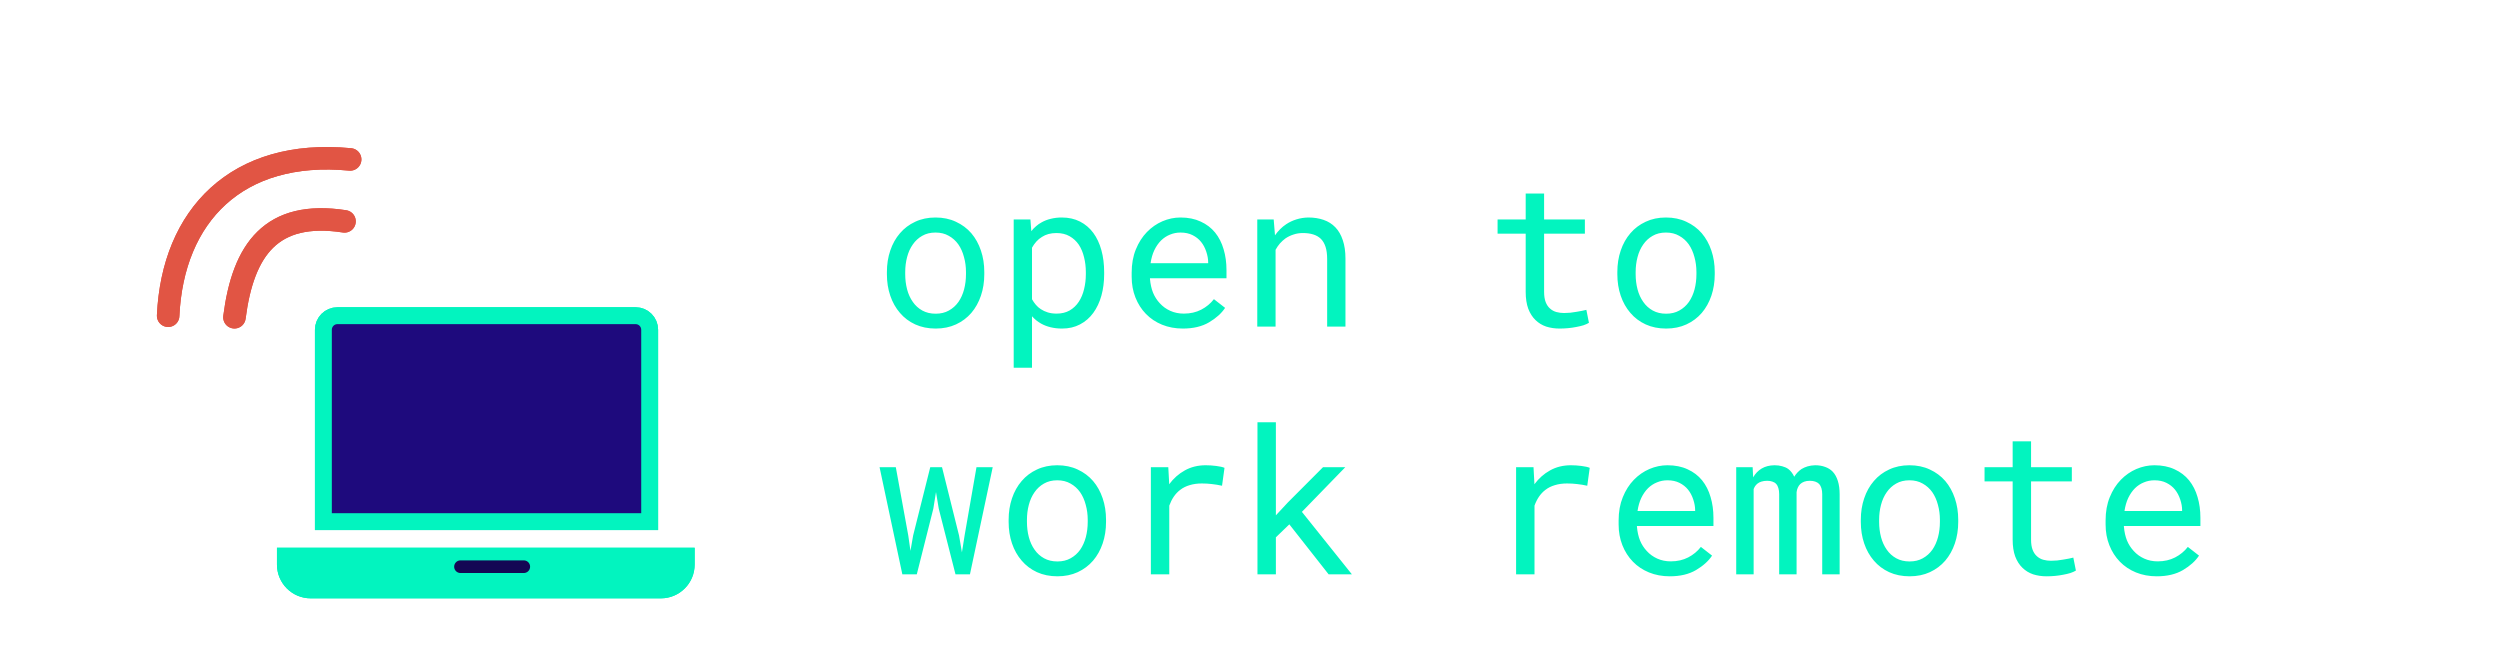
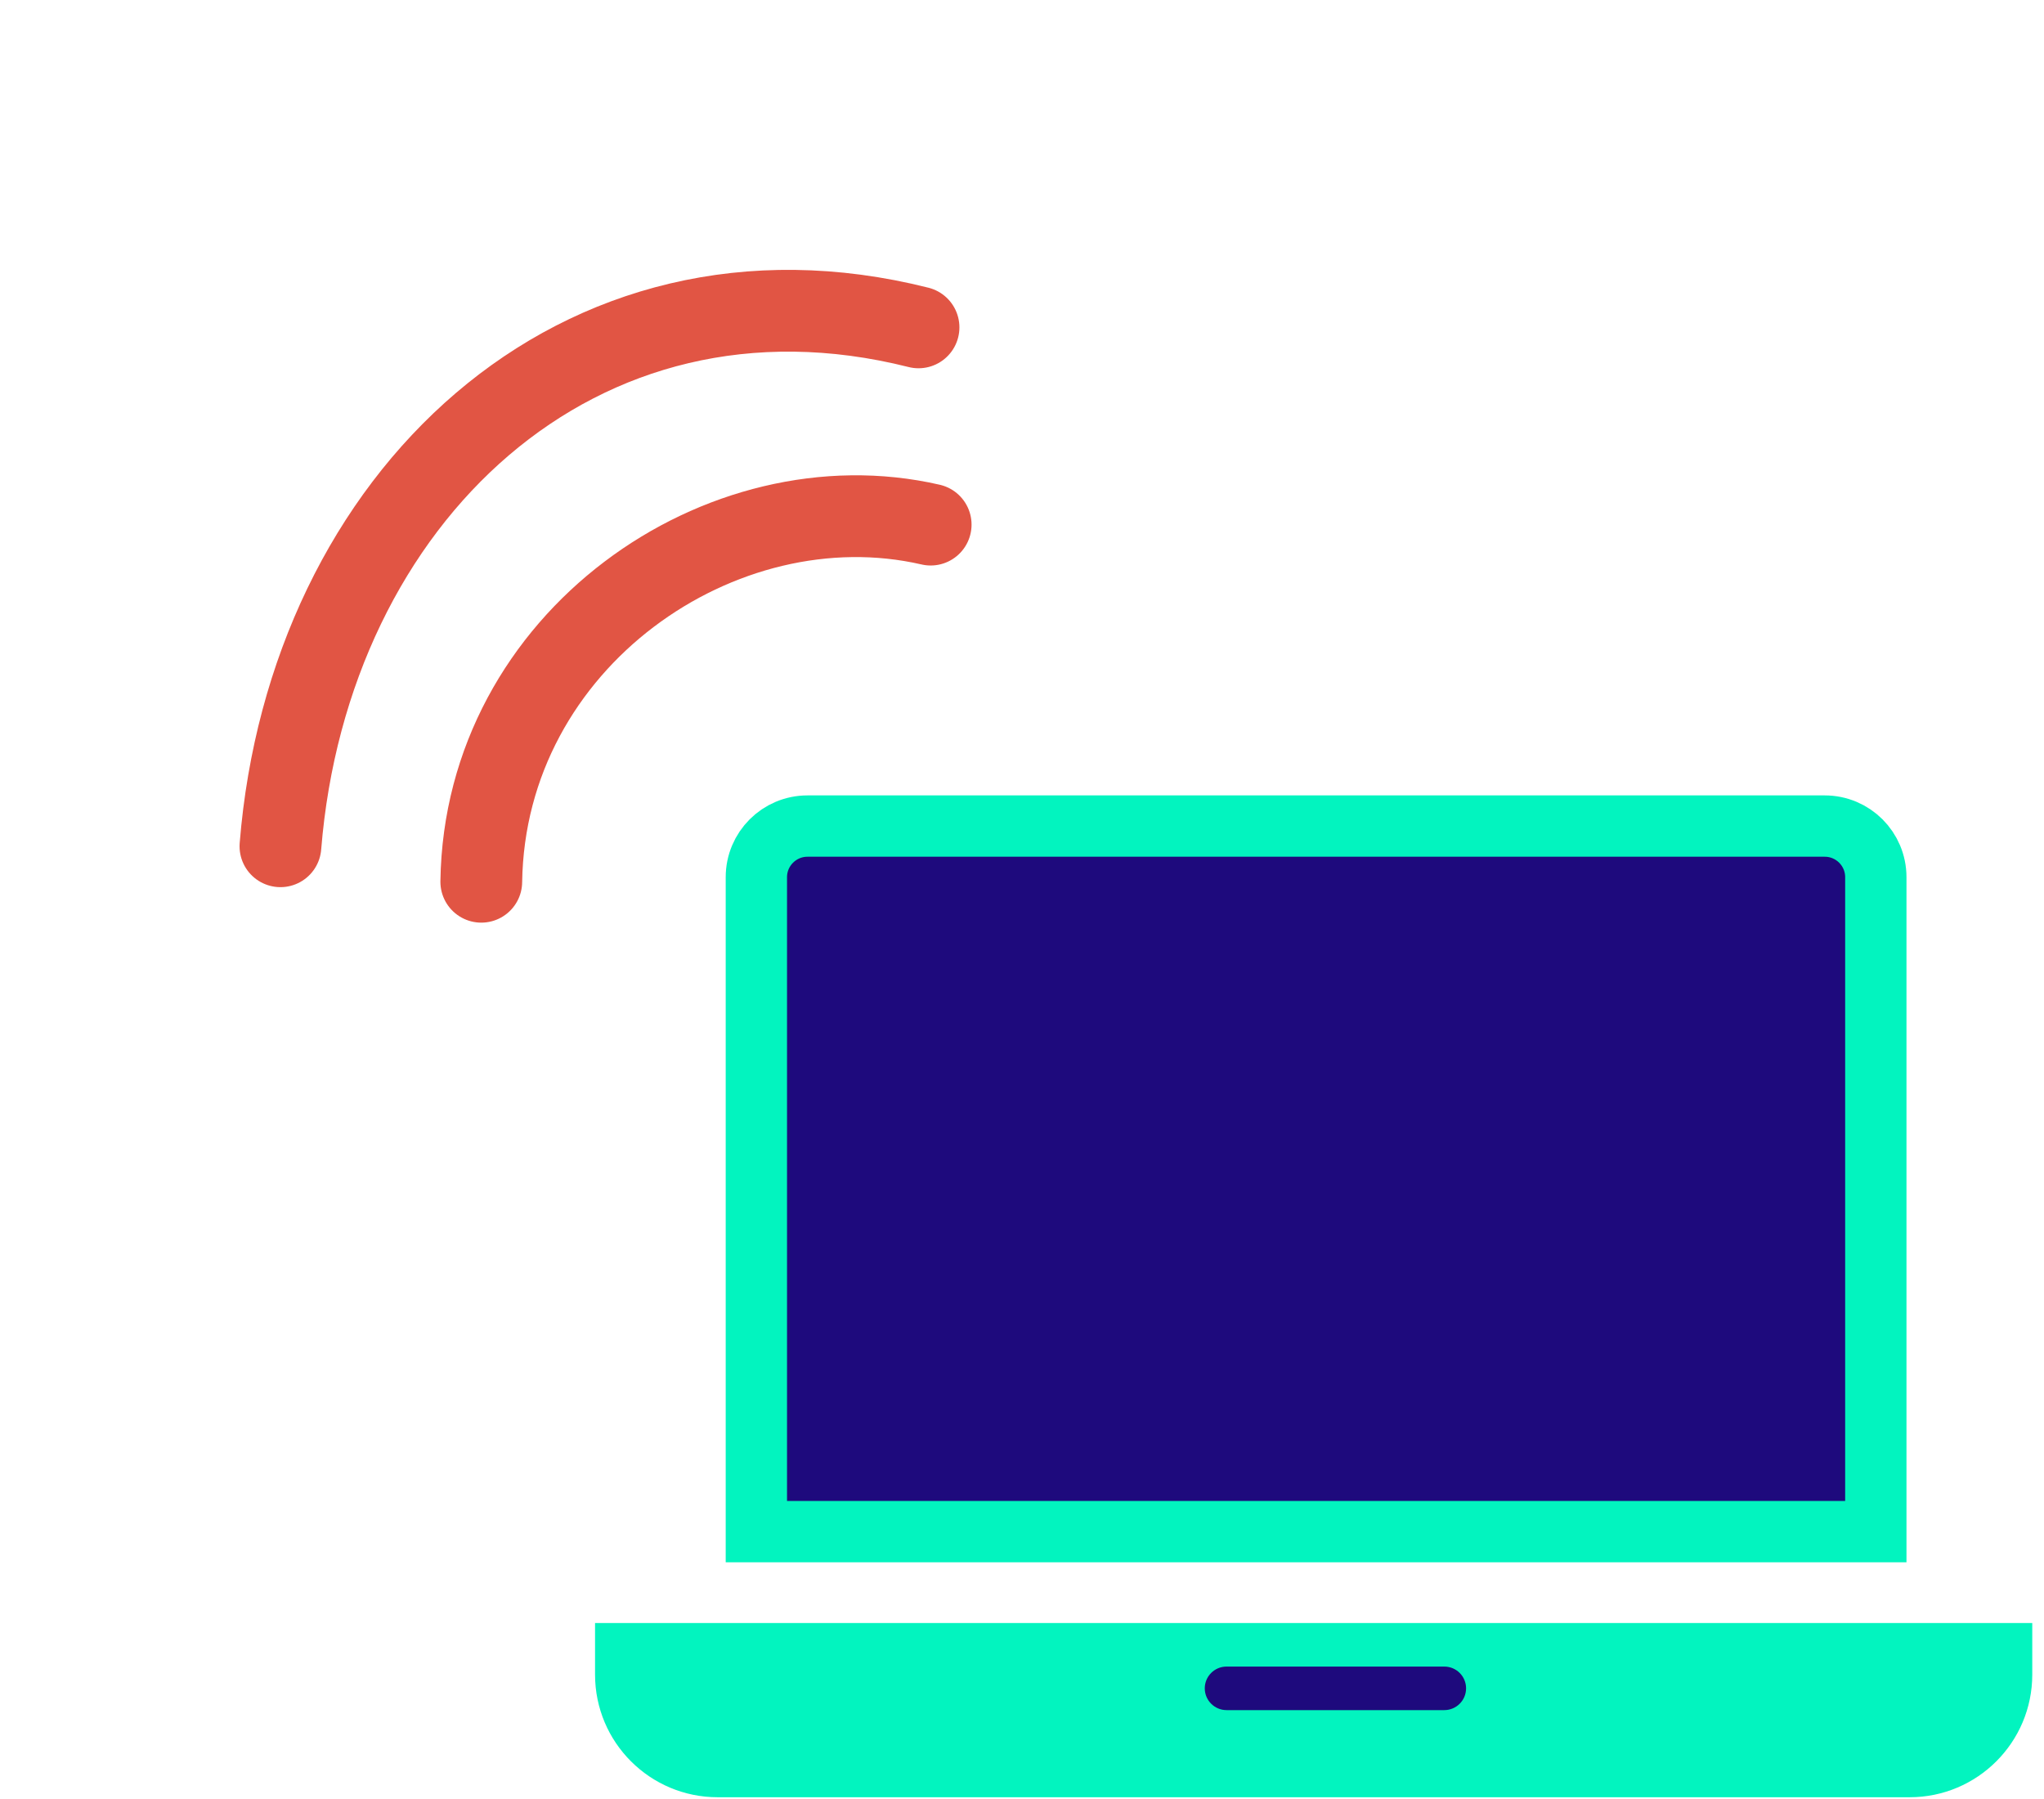
- <svg xmlns="http://www.w3.org/2000/svg" width="222" height="58" viewBox="0 0 222 58" fill="none">
-   <svg width="222" height="58" viewBox="0 0 222 58" fill="none">
-     <path d="M78.757 24.157C78.757 23.472 78.856 22.836 79.056 22.25C79.255 21.658 79.542 21.145 79.917 20.712C80.286 20.278 80.737 19.939 81.27 19.692C81.804 19.44 82.404 19.314 83.072 19.314C83.746 19.314 84.35 19.44 84.883 19.692C85.422 19.939 85.879 20.278 86.254 20.712C86.623 21.145 86.907 21.658 87.106 22.25C87.306 22.836 87.405 23.472 87.405 24.157V24.351C87.405 25.036 87.306 25.672 87.106 26.258C86.907 26.844 86.623 27.354 86.254 27.787C85.879 28.221 85.425 28.561 84.892 28.807C84.358 29.053 83.758 29.176 83.09 29.176C82.416 29.176 81.81 29.053 81.27 28.807C80.737 28.561 80.286 28.221 79.917 27.787C79.542 27.354 79.255 26.844 79.056 26.258C78.856 25.672 78.757 25.036 78.757 24.351V24.157ZM80.383 24.351C80.383 24.819 80.439 25.268 80.55 25.695C80.661 26.117 80.831 26.489 81.06 26.811C81.282 27.134 81.564 27.389 81.903 27.576C82.243 27.764 82.639 27.857 83.09 27.857C83.535 27.857 83.925 27.764 84.259 27.576C84.599 27.389 84.883 27.134 85.111 26.811C85.334 26.489 85.501 26.117 85.612 25.695C85.724 25.268 85.779 24.819 85.779 24.351V24.157C85.779 23.694 85.721 23.252 85.603 22.83C85.492 22.402 85.325 22.027 85.103 21.705C84.874 21.383 84.59 21.128 84.25 20.94C83.916 20.747 83.523 20.65 83.072 20.65C82.621 20.65 82.228 20.747 81.894 20.94C81.561 21.128 81.282 21.383 81.06 21.705C80.831 22.027 80.661 22.402 80.55 22.83C80.439 23.252 80.383 23.694 80.383 24.157V24.351ZM90.016 32.656V19.49H91.501L91.58 20.527C91.709 20.363 91.85 20.217 92.002 20.088C92.154 19.953 92.318 19.839 92.494 19.745C92.74 19.605 93.013 19.499 93.311 19.429C93.616 19.352 93.941 19.314 94.287 19.314C94.897 19.314 95.436 19.435 95.904 19.675C96.373 19.915 96.766 20.249 97.082 20.677C97.398 21.105 97.639 21.617 97.803 22.215C97.967 22.807 98.049 23.457 98.049 24.166V24.351C98.049 25.03 97.967 25.666 97.803 26.258C97.639 26.844 97.398 27.354 97.082 27.787C96.766 28.221 96.373 28.561 95.904 28.807C95.441 29.053 94.911 29.176 94.314 29.176C93.95 29.176 93.61 29.138 93.294 29.061C92.983 28.985 92.702 28.877 92.45 28.736C92.298 28.648 92.154 28.552 92.019 28.446C91.885 28.335 91.759 28.215 91.642 28.086V32.656H90.016ZM96.423 24.166C96.423 23.703 96.37 23.264 96.265 22.848C96.165 22.426 96.01 22.054 95.799 21.731C95.582 21.415 95.31 21.163 94.981 20.976C94.653 20.788 94.261 20.694 93.804 20.694C93.552 20.694 93.317 20.724 93.101 20.782C92.89 20.841 92.699 20.926 92.529 21.037C92.342 21.148 92.175 21.286 92.028 21.45C91.882 21.614 91.753 21.796 91.642 21.995V26.574C91.741 26.75 91.856 26.914 91.984 27.066C92.113 27.219 92.26 27.348 92.424 27.453C92.611 27.576 92.819 27.673 93.048 27.743C93.282 27.814 93.54 27.849 93.821 27.849C94.272 27.849 94.662 27.755 94.99 27.567C95.318 27.374 95.588 27.116 95.799 26.794C96.01 26.472 96.165 26.1 96.265 25.678C96.37 25.256 96.423 24.814 96.423 24.351V24.166ZM105.036 29.176C104.368 29.176 103.753 29.061 103.19 28.833C102.634 28.605 102.156 28.285 101.758 27.875C101.359 27.465 101.049 26.979 100.826 26.416C100.604 25.854 100.492 25.241 100.492 24.579V24.21C100.492 23.442 100.615 22.757 100.861 22.153C101.107 21.544 101.436 21.028 101.846 20.606C102.25 20.19 102.71 19.871 103.226 19.648C103.747 19.426 104.28 19.314 104.825 19.314C105.511 19.314 106.108 19.435 106.618 19.675C107.134 19.909 107.562 20.234 107.901 20.65C108.241 21.072 108.493 21.567 108.657 22.136C108.827 22.704 108.912 23.319 108.912 23.981V24.711H102.118V24.773C102.159 25.235 102.25 25.643 102.391 25.994C102.537 26.346 102.736 26.656 102.988 26.926C103.246 27.213 103.557 27.439 103.92 27.602C104.283 27.767 104.685 27.849 105.124 27.849C105.704 27.849 106.22 27.731 106.671 27.497C107.122 27.263 107.497 26.952 107.796 26.565L108.789 27.339C108.473 27.819 107.998 28.247 107.365 28.622C106.738 28.991 105.962 29.176 105.036 29.176ZM104.825 20.65C104.497 20.65 104.187 20.712 103.894 20.835C103.601 20.952 103.337 21.125 103.103 21.354C102.868 21.588 102.669 21.875 102.505 22.215C102.347 22.549 102.235 22.936 102.171 23.375H107.286V23.296C107.286 23.003 107.23 22.689 107.119 22.355C107.008 22.016 106.853 21.723 106.653 21.477C106.454 21.23 106.202 21.031 105.897 20.879C105.599 20.727 105.241 20.65 104.825 20.65ZM111.646 29V19.49H113.104L113.219 20.896C113.359 20.697 113.512 20.516 113.676 20.352C113.846 20.182 114.024 20.035 114.212 19.912C114.493 19.725 114.798 19.581 115.126 19.481C115.46 19.376 115.812 19.32 116.181 19.314C116.679 19.314 117.13 19.385 117.534 19.525C117.944 19.666 118.293 19.886 118.58 20.185C118.867 20.483 119.087 20.864 119.239 21.327C119.397 21.784 119.477 22.329 119.477 22.962V29H117.851V22.997C117.851 22.575 117.804 22.218 117.71 21.925C117.616 21.632 117.479 21.395 117.297 21.213C117.109 21.031 116.881 20.899 116.611 20.817C116.348 20.735 116.043 20.694 115.697 20.694C115.398 20.694 115.12 20.738 114.862 20.826C114.604 20.908 114.367 21.023 114.15 21.169C113.975 21.298 113.811 21.447 113.658 21.617C113.512 21.787 113.383 21.975 113.271 22.18V29H111.646ZM137.116 17.188V19.49H140.737V20.747H137.116V25.915C137.116 26.284 137.163 26.589 137.257 26.829C137.351 27.069 137.479 27.26 137.644 27.4C137.808 27.547 137.995 27.649 138.206 27.708C138.423 27.767 138.651 27.796 138.892 27.796C139.067 27.796 139.249 27.787 139.437 27.77C139.624 27.746 139.809 27.72 139.99 27.69C140.166 27.661 140.33 27.632 140.482 27.602C140.641 27.567 140.77 27.538 140.869 27.515L141.098 28.666C140.963 28.748 140.799 28.821 140.605 28.886C140.412 28.944 140.201 28.994 139.973 29.035C139.744 29.082 139.501 29.117 139.243 29.141C138.991 29.164 138.739 29.176 138.487 29.176C138.065 29.176 137.67 29.117 137.301 29C136.938 28.877 136.621 28.684 136.352 28.42C136.082 28.162 135.868 27.828 135.71 27.418C135.558 27.002 135.481 26.501 135.481 25.915V20.747H132.985V19.49H135.481V17.188H137.116ZM143.62 24.157C143.62 23.472 143.72 22.836 143.919 22.25C144.118 21.658 144.405 21.145 144.78 20.712C145.149 20.278 145.601 19.939 146.134 19.692C146.667 19.44 147.268 19.314 147.936 19.314C148.609 19.314 149.213 19.44 149.746 19.692C150.285 19.939 150.742 20.278 151.117 20.712C151.486 21.145 151.771 21.658 151.97 22.25C152.169 22.836 152.269 23.472 152.269 24.157V24.351C152.269 25.036 152.169 25.672 151.97 26.258C151.771 26.844 151.486 27.354 151.117 27.787C150.742 28.221 150.288 28.561 149.755 28.807C149.222 29.053 148.621 29.176 147.953 29.176C147.279 29.176 146.673 29.053 146.134 28.807C145.601 28.561 145.149 28.221 144.78 27.787C144.405 27.354 144.118 26.844 143.919 26.258C143.72 25.672 143.62 25.036 143.62 24.351V24.157ZM145.246 24.351C145.246 24.819 145.302 25.268 145.413 25.695C145.524 26.117 145.694 26.489 145.923 26.811C146.146 27.134 146.427 27.389 146.767 27.576C147.106 27.764 147.502 27.857 147.953 27.857C148.398 27.857 148.788 27.764 149.122 27.576C149.462 27.389 149.746 27.134 149.975 26.811C150.197 26.489 150.364 26.117 150.476 25.695C150.587 25.268 150.643 24.819 150.643 24.351V24.157C150.643 23.694 150.584 23.252 150.467 22.83C150.355 22.402 150.188 22.027 149.966 21.705C149.737 21.383 149.453 21.128 149.113 20.94C148.779 20.747 148.387 20.65 147.936 20.65C147.484 20.65 147.092 20.747 146.758 20.94C146.424 21.128 146.146 21.383 145.923 21.705C145.694 22.027 145.524 22.402 145.413 22.83C145.302 23.252 145.246 23.694 145.246 24.157V24.351ZM80.128 51L78.106 41.49H79.548L80.655 47.555L80.849 48.917L81.086 47.555L82.606 41.49H83.652L85.164 47.555L85.419 49.049L85.656 47.555L86.711 41.49H88.152L86.131 51H84.848L83.362 45.173L83.116 43.696L82.879 45.173L81.411 51H80.128ZM89.567 46.157C89.567 45.472 89.667 44.836 89.866 44.25C90.065 43.658 90.353 43.145 90.728 42.712C91.097 42.278 91.548 41.938 92.081 41.692C92.614 41.44 93.215 41.315 93.883 41.315C94.557 41.315 95.16 41.44 95.693 41.692C96.232 41.938 96.689 42.278 97.064 42.712C97.434 43.145 97.718 43.658 97.917 44.25C98.116 44.836 98.216 45.472 98.216 46.157V46.351C98.216 47.036 98.116 47.672 97.917 48.258C97.718 48.844 97.434 49.353 97.064 49.787C96.689 50.221 96.235 50.56 95.702 50.807C95.169 51.053 94.568 51.176 93.9 51.176C93.227 51.176 92.62 51.053 92.081 50.807C91.548 50.56 91.097 50.221 90.728 49.787C90.353 49.353 90.065 48.844 89.866 48.258C89.667 47.672 89.567 47.036 89.567 46.351V46.157ZM91.193 46.351C91.193 46.819 91.249 47.268 91.36 47.695C91.472 48.117 91.642 48.489 91.87 48.812C92.093 49.134 92.374 49.389 92.714 49.576C93.054 49.764 93.449 49.857 93.9 49.857C94.346 49.857 94.735 49.764 95.069 49.576C95.409 49.389 95.693 49.134 95.922 48.812C96.144 48.489 96.311 48.117 96.423 47.695C96.534 47.268 96.59 46.819 96.59 46.351V46.157C96.59 45.694 96.531 45.252 96.414 44.83C96.303 44.402 96.136 44.027 95.913 43.705C95.685 43.383 95.4 43.128 95.061 42.94C94.727 42.747 94.334 42.65 93.883 42.65C93.432 42.65 93.039 42.747 92.705 42.94C92.371 43.128 92.093 43.383 91.87 43.705C91.642 44.027 91.472 44.402 91.36 44.83C91.249 45.252 91.193 45.694 91.193 46.157V46.351ZM107.066 41.315C107.365 41.315 107.676 41.335 107.998 41.376C108.326 41.417 108.572 41.473 108.736 41.543L108.517 43.134C108.2 43.063 107.898 43.014 107.611 42.984C107.33 42.949 107.034 42.932 106.724 42.932C106.325 42.932 105.965 42.981 105.643 43.081C105.32 43.175 105.039 43.315 104.799 43.503C104.582 43.667 104.392 43.869 104.228 44.109C104.069 44.344 103.938 44.607 103.832 44.9V51H102.197V41.49H103.744L103.814 42.765L103.823 43.002C104.21 42.48 104.673 42.07 105.212 41.772C105.757 41.467 106.375 41.315 107.066 41.315ZM114.493 46.562L113.298 47.713V51H111.663V37.5H113.298V45.762L114.361 44.619L117.481 41.49H119.459L115.609 45.454L120.048 51H117.982L114.493 46.562ZM139.498 41.315C139.797 41.315 140.107 41.335 140.43 41.376C140.758 41.417 141.004 41.473 141.168 41.543L140.948 43.134C140.632 43.063 140.33 43.014 140.043 42.984C139.762 42.949 139.466 42.932 139.155 42.932C138.757 42.932 138.396 42.981 138.074 43.081C137.752 43.175 137.471 43.315 137.23 43.503C137.014 43.667 136.823 43.869 136.659 44.109C136.501 44.344 136.369 44.607 136.264 44.9V51H134.629V41.49H136.176L136.246 42.765L136.255 43.002C136.642 42.48 137.104 42.07 137.644 41.772C138.188 41.467 138.807 41.315 139.498 41.315ZM148.278 51.176C147.61 51.176 146.995 51.062 146.433 50.833C145.876 50.605 145.398 50.285 145 49.875C144.602 49.465 144.291 48.978 144.068 48.416C143.846 47.853 143.734 47.241 143.734 46.579V46.21C143.734 45.442 143.857 44.757 144.104 44.153C144.35 43.544 144.678 43.028 145.088 42.606C145.492 42.19 145.952 41.871 146.468 41.648C146.989 41.426 147.522 41.315 148.067 41.315C148.753 41.315 149.351 41.435 149.86 41.675C150.376 41.909 150.804 42.234 151.144 42.65C151.483 43.072 151.735 43.567 151.899 44.136C152.069 44.704 152.154 45.319 152.154 45.981V46.711H145.36V46.773C145.401 47.235 145.492 47.643 145.633 47.994C145.779 48.346 145.979 48.656 146.23 48.926C146.488 49.213 146.799 49.438 147.162 49.602C147.525 49.767 147.927 49.849 148.366 49.849C148.946 49.849 149.462 49.731 149.913 49.497C150.364 49.263 150.739 48.952 151.038 48.565L152.031 49.339C151.715 49.819 151.24 50.247 150.607 50.622C149.98 50.991 149.204 51.176 148.278 51.176ZM148.067 42.65C147.739 42.65 147.429 42.712 147.136 42.835C146.843 42.952 146.579 43.125 146.345 43.353C146.11 43.588 145.911 43.875 145.747 44.215C145.589 44.549 145.478 44.935 145.413 45.375H150.528V45.296C150.528 45.003 150.473 44.69 150.361 44.355C150.25 44.016 150.095 43.723 149.896 43.477C149.696 43.23 149.444 43.031 149.14 42.879C148.841 42.727 148.483 42.65 148.067 42.65ZM155.635 41.49L155.679 42.387C155.872 42.053 156.124 41.792 156.435 41.605C156.751 41.417 157.132 41.32 157.577 41.315C157.829 41.315 158.055 41.344 158.254 41.402C158.459 41.455 158.638 41.534 158.79 41.64C158.901 41.722 159.001 41.821 159.089 41.938C159.183 42.056 159.262 42.188 159.326 42.334C159.408 42.199 159.505 42.073 159.616 41.956C159.728 41.839 159.848 41.736 159.977 41.648C160.141 41.549 160.322 41.47 160.521 41.411C160.727 41.352 160.949 41.32 161.189 41.315C161.518 41.315 161.813 41.364 162.077 41.464C162.341 41.558 162.563 41.698 162.745 41.886C162.944 42.097 163.097 42.372 163.202 42.712C163.308 43.046 163.36 43.441 163.36 43.898V51H161.813V43.881C161.813 43.682 161.79 43.506 161.743 43.353C161.696 43.201 161.629 43.075 161.541 42.976C161.447 42.882 161.33 42.812 161.189 42.765C161.055 42.718 160.896 42.694 160.715 42.694C160.521 42.694 160.354 42.721 160.214 42.773C160.073 42.826 159.956 42.897 159.862 42.984C159.769 43.078 159.695 43.187 159.643 43.31C159.59 43.427 159.555 43.559 159.537 43.705C159.537 43.734 159.537 43.764 159.537 43.793C159.537 43.816 159.537 43.846 159.537 43.881V51H157.99V43.872C157.99 43.673 157.967 43.497 157.92 43.345C157.879 43.192 157.812 43.066 157.718 42.967C157.63 42.873 157.519 42.806 157.384 42.765C157.255 42.718 157.103 42.694 156.927 42.694C156.733 42.694 156.563 42.718 156.417 42.765C156.276 42.806 156.156 42.867 156.057 42.949C155.98 43.014 155.913 43.087 155.854 43.169C155.802 43.251 155.758 43.339 155.723 43.433V51H154.176V41.49H155.635ZM165.241 46.157C165.241 45.472 165.341 44.836 165.54 44.25C165.739 43.658 166.026 43.145 166.401 42.712C166.771 42.278 167.222 41.938 167.755 41.692C168.288 41.44 168.889 41.315 169.557 41.315C170.23 41.315 170.834 41.44 171.367 41.692C171.906 41.938 172.363 42.278 172.738 42.712C173.107 43.145 173.392 43.658 173.591 44.25C173.79 44.836 173.89 45.472 173.89 46.157V46.351C173.89 47.036 173.79 47.672 173.591 48.258C173.392 48.844 173.107 49.353 172.738 49.787C172.363 50.221 171.909 50.56 171.376 50.807C170.843 51.053 170.242 51.176 169.574 51.176C168.9 51.176 168.294 51.053 167.755 50.807C167.222 50.56 166.771 50.221 166.401 49.787C166.026 49.353 165.739 48.844 165.54 48.258C165.341 47.672 165.241 47.036 165.241 46.351V46.157ZM166.867 46.351C166.867 46.819 166.923 47.268 167.034 47.695C167.146 48.117 167.315 48.489 167.544 48.812C167.767 49.134 168.048 49.389 168.388 49.576C168.728 49.764 169.123 49.857 169.574 49.857C170.02 49.857 170.409 49.764 170.743 49.576C171.083 49.389 171.367 49.134 171.596 48.812C171.818 48.489 171.985 48.117 172.097 47.695C172.208 47.268 172.264 46.819 172.264 46.351V46.157C172.264 45.694 172.205 45.252 172.088 44.83C171.977 44.402 171.81 44.027 171.587 43.705C171.358 43.383 171.074 43.128 170.734 42.94C170.4 42.747 170.008 42.65 169.557 42.65C169.105 42.65 168.713 42.747 168.379 42.94C168.045 43.128 167.767 43.383 167.544 43.705C167.315 44.027 167.146 44.402 167.034 44.83C166.923 45.252 166.867 45.694 166.867 46.157V46.351ZM180.358 39.188V41.49H183.979V42.747H180.358V47.915C180.358 48.284 180.405 48.589 180.499 48.829C180.593 49.069 180.722 49.26 180.886 49.4C181.05 49.547 181.237 49.649 181.448 49.708C181.665 49.767 181.894 49.796 182.134 49.796C182.31 49.796 182.491 49.787 182.679 49.77C182.866 49.746 183.051 49.72 183.232 49.69C183.408 49.661 183.572 49.632 183.725 49.602C183.883 49.567 184.012 49.538 184.111 49.515L184.34 50.666C184.205 50.748 184.041 50.821 183.848 50.886C183.654 50.944 183.443 50.994 183.215 51.035C182.986 51.082 182.743 51.117 182.485 51.141C182.233 51.164 181.981 51.176 181.729 51.176C181.308 51.176 180.912 51.117 180.543 51C180.18 50.877 179.863 50.684 179.594 50.42C179.324 50.162 179.11 49.828 178.952 49.418C178.8 49.002 178.724 48.501 178.724 47.915V42.747H176.228V41.49H178.724V39.188H180.358ZM191.521 51.176C190.853 51.176 190.237 51.062 189.675 50.833C189.118 50.605 188.641 50.285 188.242 49.875C187.844 49.465 187.533 48.978 187.311 48.416C187.088 47.853 186.977 47.241 186.977 46.579V46.21C186.977 45.442 187.1 44.757 187.346 44.153C187.592 43.544 187.92 43.028 188.33 42.606C188.734 42.19 189.194 41.871 189.71 41.648C190.231 41.426 190.765 41.315 191.31 41.315C191.995 41.315 192.593 41.435 193.103 41.675C193.618 41.909 194.046 42.234 194.386 42.65C194.726 43.072 194.978 43.567 195.142 44.136C195.312 44.704 195.396 45.319 195.396 45.981V46.711H188.603V46.773C188.644 47.235 188.734 47.643 188.875 47.994C189.021 48.346 189.221 48.656 189.473 48.926C189.73 49.213 190.041 49.438 190.404 49.602C190.768 49.767 191.169 49.849 191.608 49.849C192.188 49.849 192.704 49.731 193.155 49.497C193.606 49.263 193.981 48.952 194.28 48.565L195.273 49.339C194.957 49.819 194.482 50.247 193.85 50.622C193.223 50.991 192.446 51.176 191.521 51.176ZM191.31 42.65C190.981 42.65 190.671 42.712 190.378 42.835C190.085 42.952 189.821 43.125 189.587 43.353C189.353 43.588 189.153 43.875 188.989 44.215C188.831 44.549 188.72 44.935 188.655 45.375H193.771V45.296C193.771 45.003 193.715 44.69 193.604 44.355C193.492 44.016 193.337 43.723 193.138 43.477C192.938 43.23 192.687 43.031 192.382 42.879C192.083 42.727 191.726 42.65 191.31 42.65Z" fill="#02F4BF" />
-     <path d="M28.716 29.282C28.716 28.592 29.276 28.032 29.966 28.032H56.44C57.13 28.032 57.69 28.592 57.69 29.282V46.32H28.716V29.282Z" fill="#1E0A7D" stroke="#02F4BF" stroke-width="1.5" />
-     <path d="M24.594 48.637H61.685V50.133C61.685 51.79 60.341 53.133 58.685 53.133H27.594C25.937 53.133 24.594 51.79 24.594 50.133V48.637Z" fill="#02F4BF" />
-     <rect x="40.329" y="49.761" width="6.744" height="1.124" rx="0.562" fill="#140754" />
-     <path d="M30.593 19.657C24.093 18.657 21.593 22.157 20.819 28.172" stroke="#E15544" stroke-width="2" stroke-linecap="round" />
-     <path d="M31.094 14.157C21.03 13.191 15.336 19.16 14.932 28.037" stroke="#E15544" stroke-width="2" stroke-linecap="round" />
-   </svg>
-   <path d="M28.716 29.282C28.716 28.592 29.276 28.032 29.966 28.032H56.44C57.13 28.032 57.69 28.592 57.69 29.282V46.32H28.716V29.282Z" fill="#1E0A7D" stroke="#02F4BF" stroke-width="1.5" />
-   <path d="M24.594 48.637H61.685V50.133C61.685 51.79 60.341 53.133 58.685 53.133H27.594C25.937 53.133 24.594 51.79 24.594 50.133V48.637Z" fill="#02F4BF" />
-   <rect x="40.329" y="49.761" width="6.744" height="1.124" rx="0.562" fill="#140754" />
-   <path d="M30.593 19.657C24.093 18.657 21.593 22.157 20.819 28.172" stroke="#E15544" stroke-width="2" stroke-linecap="round" />
-   <path d="M31.094 14.157C21.03 13.191 15.336 19.16 14.932 28.037" stroke="#E15544" stroke-width="2" stroke-linecap="round" />
+ <svg xmlns="http://www.w3.org/2000/svg" width="50" height="44" viewBox="0 0 50 44" fill="none">
+   <path d="M18.502 21.454C18.502 20.764 19.062 20.204 19.752 20.204H44.636C45.327 20.204 45.886 20.764 45.886 21.454V37.46H18.502V21.454Z" fill="#1E0A7D" stroke="#02F4BF" stroke-width="1.5" />
+   <path d="M14.556 39.696H49.713V40.957C49.713 42.614 48.369 43.957 46.713 43.957H17.556C15.899 43.957 14.556 42.614 14.556 40.957V39.696Z" fill="#02F4BF" />
+   <rect x="29.471" y="40.761" width="6.392" height="1.065" rx="0.533" fill="#1E0A7D" />
+   <path d="M22.469 8.007C14.146 5.911 7.547 12.182 6.86 20.698" stroke="#E15544" stroke-width="2" stroke-linecap="round" />
+   <path d="M22.766 12.831C17.665 11.654 11.857 15.643 11.773 21.566" stroke="#E15544" stroke-width="2" stroke-linecap="round" />
</svg>
